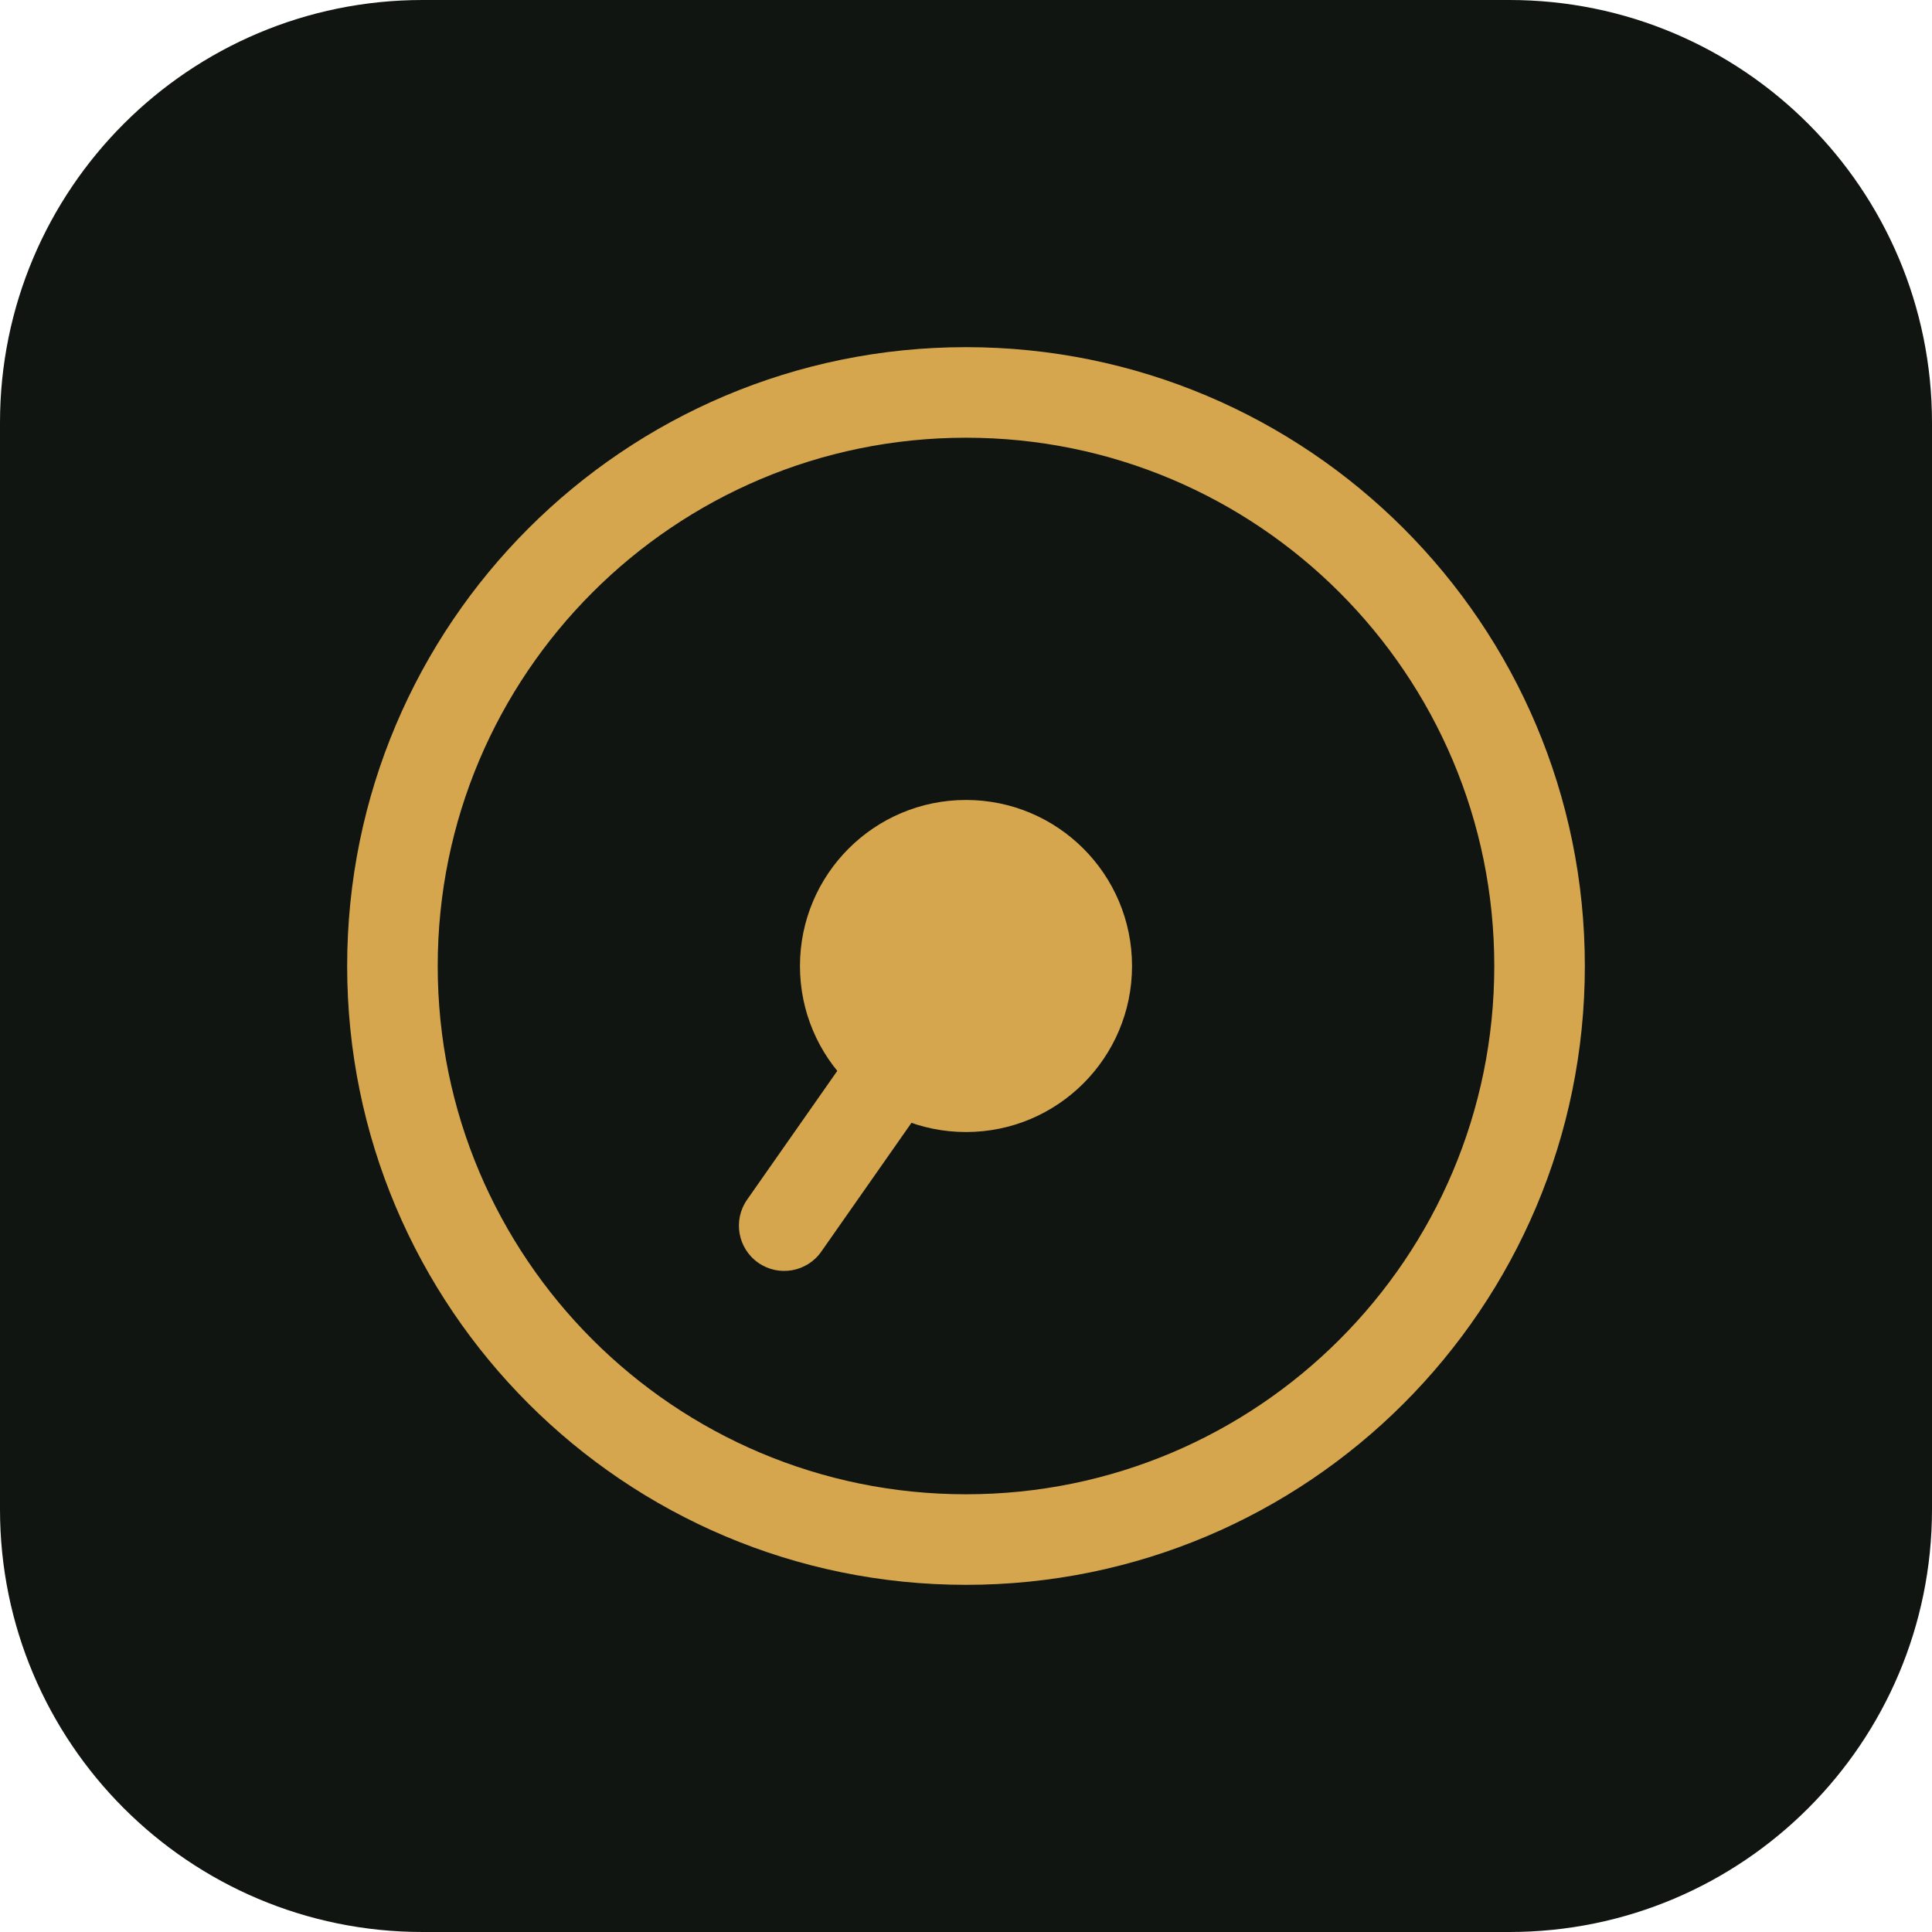
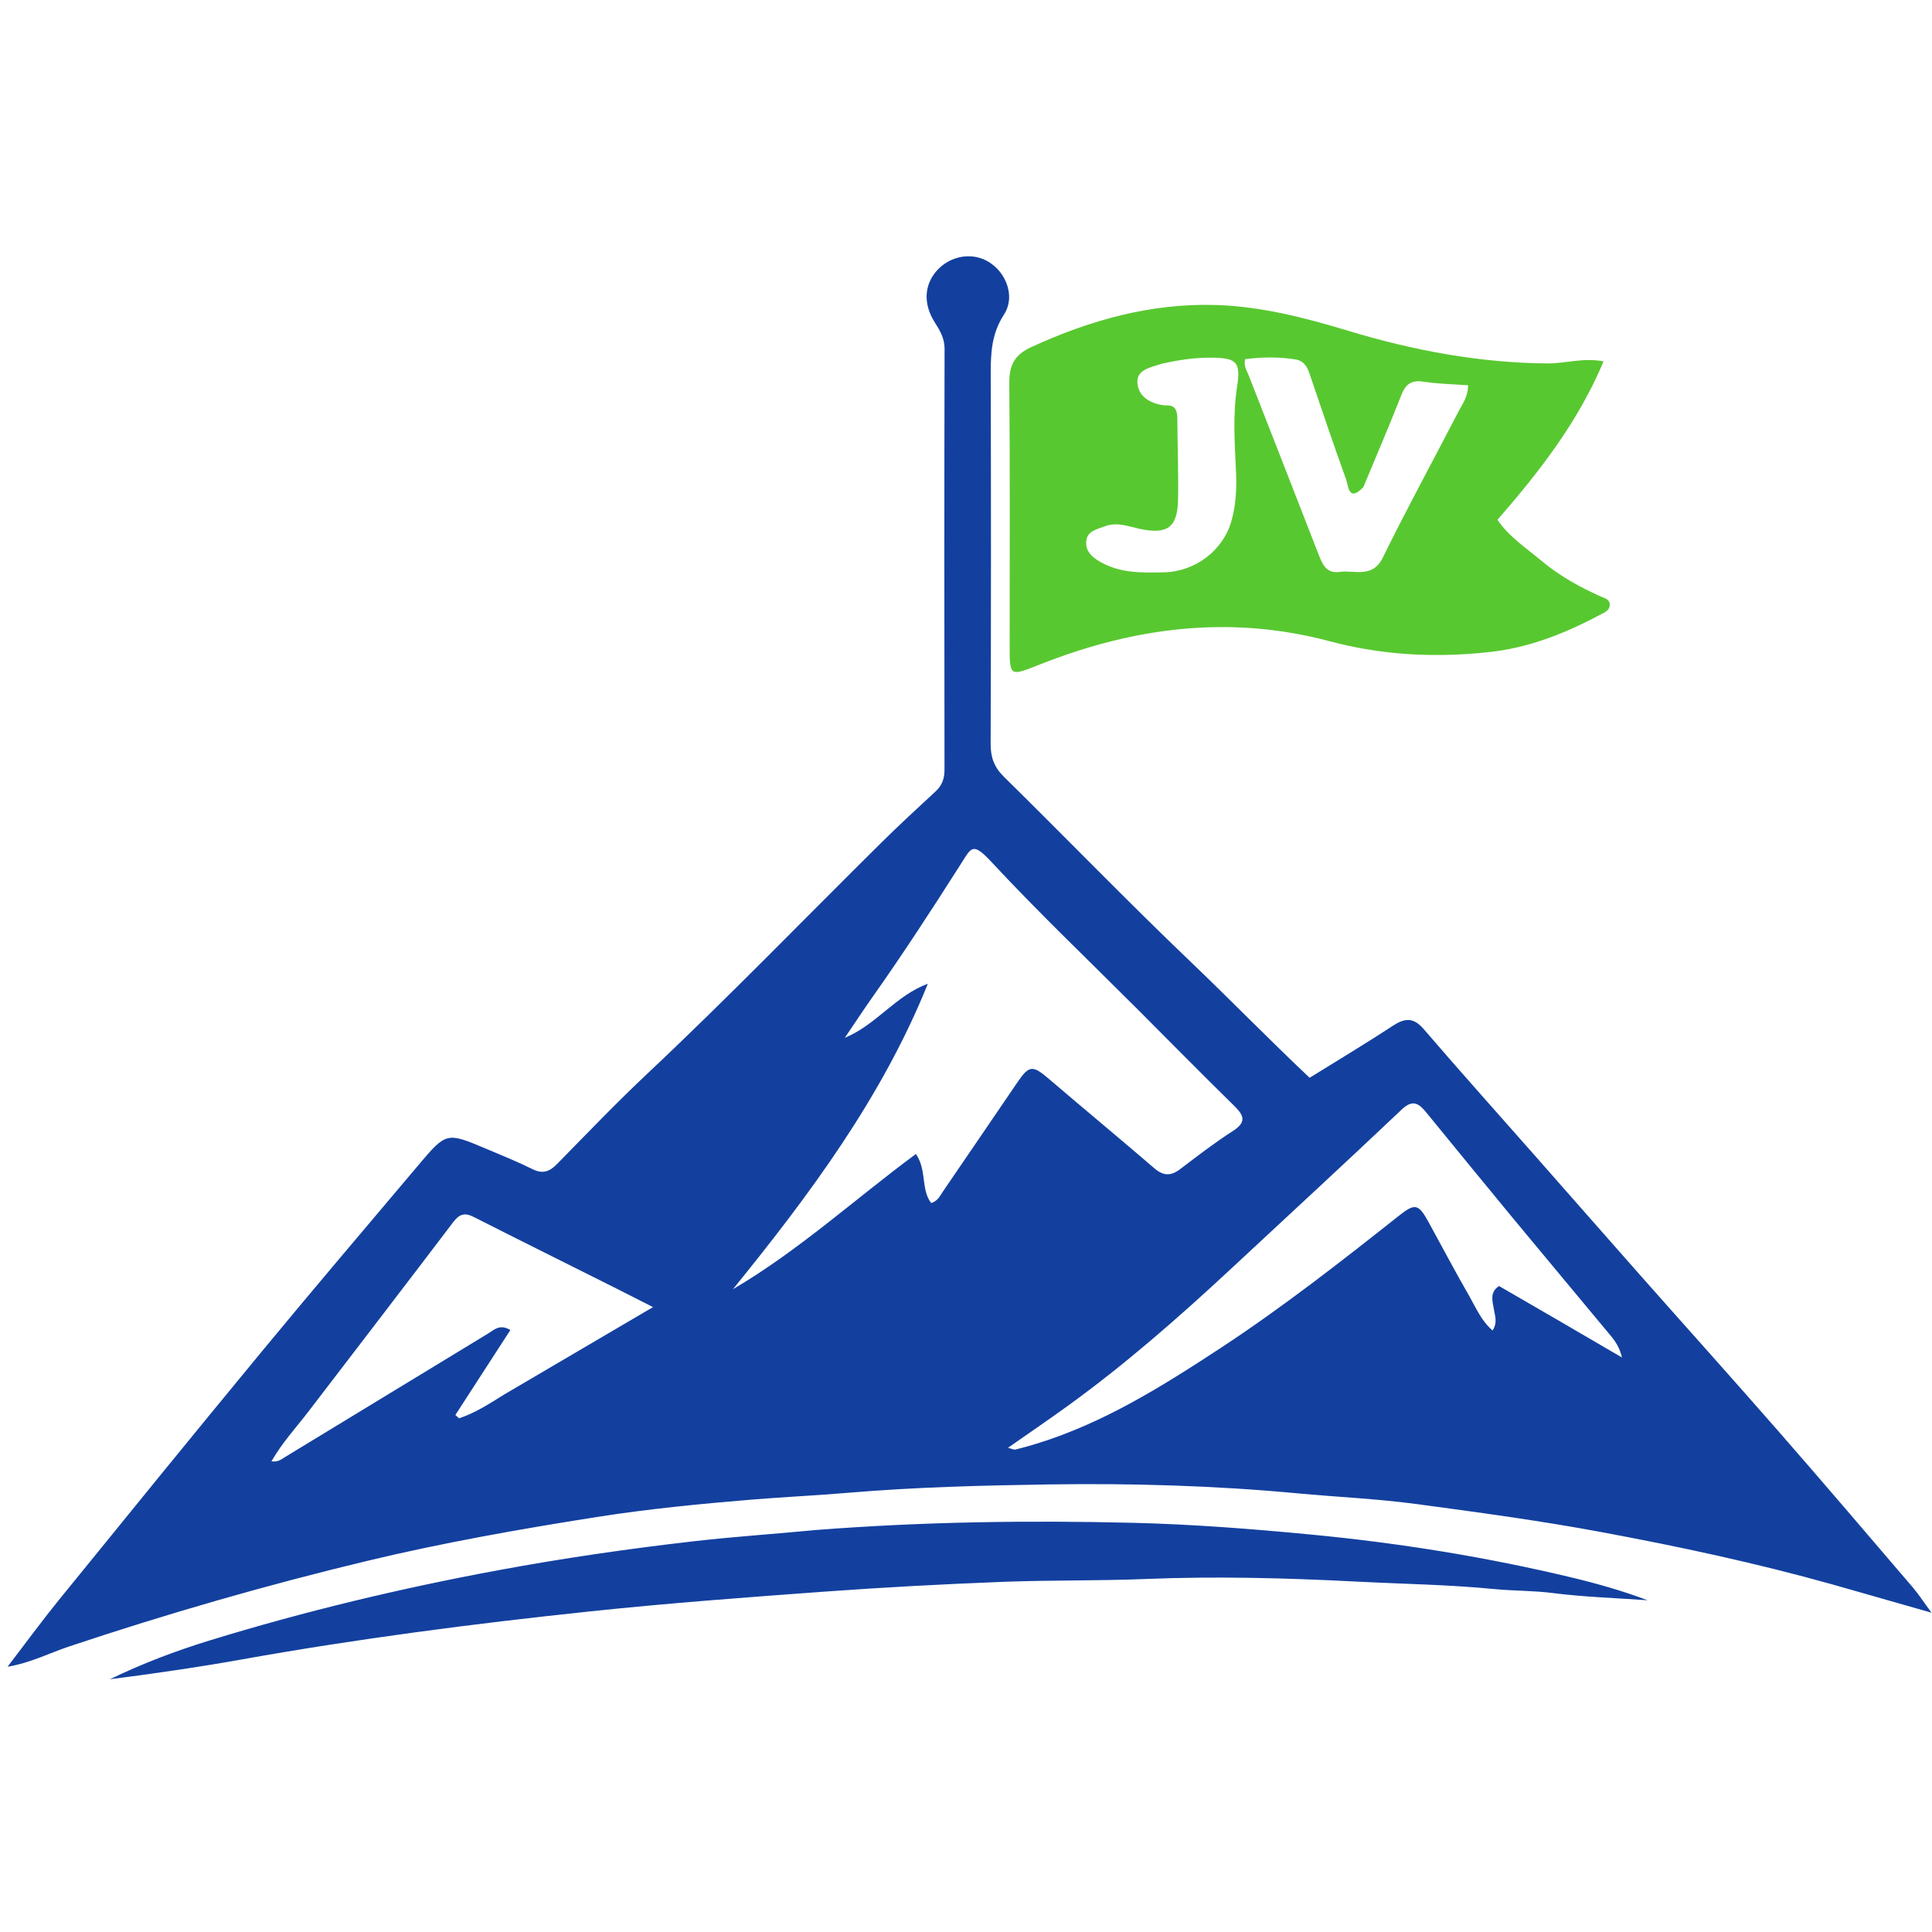
- <svg xmlns="http://www.w3.org/2000/svg" viewBox="0 0 64 64">
-   <rect width="64" height="64" rx="14" fill="#101511" />
-   <circle cx="32" cy="32" r="19" fill="none" stroke="#D6A64E" stroke-width="3" />
-   <circle cx="32" cy="32" r="5.5" fill="#D6A64E" />
-   <rect x="30.5" y="32" width="3" height="12" rx="1.5" fill="#D6A64E" transform="rotate(35 32 32)" />
+ <svg xmlns="http://www.w3.org/2000/svg" version="1.1" id="Layer_1" x="0px" y="0px" width="100%" viewBox="0 0 592 592" enable-background="new 0 0 592 592" xml:space="preserve">
+   <path fill="#58c830" opacity="1" stroke="none" d=" M455.677,199.88   C468.132,198.648 479.502,194.147 490.422,188.31   C491.713,187.62 493.336,187.064 493.253,185.203   C493.178,183.521 491.548,183.257 490.411,182.745   C484.016,179.866 477.881,176.467 472.521,171.989   C467.76,168.013 462.421,164.523 458.843,159.28   C471.902,144.311 483.684,129.062 491.359,110.733   C485.127,109.512 479.584,111.418 473.972,111.364   C453.228,111.164 433.069,107.383 413.269,101.404   C399.906,97.368 386.396,93.849 372.37,93.454   C352.543,92.896 333.99,98.105 316.065,106.32   C310.808,108.729 309.219,111.949 309.269,117.495   C309.509,144.138 309.376,170.785 309.377,197.431   C309.377,207.498 309.3,207.298 318.801,203.543   C347.585,192.166 376.999,188.375 407.389,196.478   C422.946,200.626 438.8,201.636 455.677,199.88 M417.759,149.258   C421.786,139.613 425.761,130.288 429.477,120.861   C430.817,117.459 432.758,116.409 436.356,116.969   C440.736,117.651 445.213,117.711 449.835,118.055   C449.913,121.496 448.023,123.932 446.696,126.501   C439.066,141.265 431.078,155.849 423.77,170.769   C420.53,177.385 415.08,174.582 410.415,175.246   C406.362,175.823 405.158,172.791 403.951,169.672   C396.873,151.394 389.692,133.156 382.572,114.895   C382.043,113.537 381.057,112.277 381.516,110.053   C386.57,109.421 391.75,109.276 396.975,110.141   C399.469,110.554 400.503,112.273 401.238,114.431   C404.932,125.271 408.571,136.131 412.469,146.898   C413.177,148.854 413.187,154.029 417.759,149.258  M355.955,111.467   C361.388,110.222 366.458,109.517 371.648,109.595   C379.058,109.707 380.206,111.132 379.058,118.565   C377.732,127.147 378.326,135.807 378.732,144.407   C378.977,149.61 378.733,154.679 377.343,159.616   C374.764,168.771 366.147,175.175 356.654,175.376   C349.985,175.517 343.342,175.688 337.228,172.217   C334.571,170.708 332.456,168.823 332.871,165.631   C333.252,162.702 336.012,162.239 338.373,161.315   C342.148,159.837 345.607,161.258 349.118,162.026   C357.593,163.88 360.808,161.699 360.976,153.132   C361.139,144.861 360.796,136.582 360.761,128.306   C360.75,125.765 360.124,124.017 357.141,124.23   C356.977,124.242 356.808,124.212 356.643,124.19   C352.454,123.651 348.857,121.549 348.525,117.365   C348.203,113.294 352.424,112.608 355.955,111.467 " />
+   <path fill="#13409f" opacity="1" stroke="none" d=" M561.709,485.56   C571.327,488.305 580.945,491.051 591.846,494.162   C589.374,490.803 587.854,488.439 586.044,486.324   C572.432,470.42 558.858,454.482 545.084,438.719   C530.981,422.579 516.647,406.64 502.446,390.584   C491.987,378.758 481.585,366.881 471.147,355.035   C459.507,341.825 447.749,328.717 436.277,315.363   C433.019,311.57 430.353,311.97 426.606,314.432   C418.319,319.878 409.798,324.966 401.29,330.251   C388.651,318.32 376.933,306.27 364.787,294.662   C345.398,276.134 326.746,256.836 307.623,238.025   C304.617,235.068 303.534,232.048 303.548,227.914   C303.679,190.09 303.677,152.266 303.577,114.442   C303.56,108.059 303.878,102.156 307.625,96.413   C311.54,90.413 307.782,81.917 301.029,79.316   C296.222,77.465 290.543,78.958 286.99,83.007   C283.202,87.325 282.86,93.115 286.379,98.7   C287.993,101.262 289.442,103.602 289.434,106.879   C289.34,149.868 289.355,192.858 289.412,235.847   C289.416,238.544 288.686,240.642 286.702,242.48   C281.095,247.674 275.467,252.852 270.034,258.226   C246.238,281.767 222.974,305.842 198.576,328.781   C188.991,337.793 179.877,347.31 170.661,356.707   C168.379,359.033 166.298,359.796 163.192,358.258   C158.578,355.974 153.789,354.035 149.04,352.033   C136.821,346.88 136.772,346.864 128.188,357.036   C112.125,376.073 95.977,395.041 80.118,414.246   C59.289,439.471 38.667,464.866 18.044,490.259   C12.798,496.72 7.886,503.452 2.315,510.719   C9.523,509.48 15.157,506.52 21.096,504.535   C51.2,494.478 81.646,485.69 112.519,478.284   C135.773,472.707 159.278,468.554 182.859,464.843   C198.566,462.371 214.419,460.823 230.286,459.513   C240.211,458.694 250.164,458.242 260.065,457.404   C280.442,455.68 300.88,455.167 321.262,454.858   C346.651,454.472 372.101,455.202 397.444,457.573   C409.658,458.716 421.949,459.238 434.093,460.873   C453.131,463.437 472.176,465.998 491.08,469.531   C514.569,473.921 537.912,478.889 561.709,485.56 M250.028,468.82   C237.482,470.033 224.907,470.855 212.373,472.294   C192.416,474.585 172.555,477.466 152.817,481.119   C122.895,486.657 93.323,493.727 64.227,502.668   C53.791,505.875 43.577,509.755 33.688,514.551   C47.331,512.812 60.893,510.84 74.377,508.431   C109.63,502.133 145.121,497.53 180.71,493.771   C204.614,491.246 228.602,489.459 252.58,487.711   C270.789,486.384 289.033,485.41 307.277,484.707   C321.898,484.145 336.534,484.424 351.178,483.829   C372.62,482.958 394.114,483.515 415.569,484.623   C429.666,485.351 443.812,485.548 457.845,486.914   C463.795,487.494 469.762,487.37 475.715,488.13   C485.367,489.363 495.139,489.658 504.86,490.349   C497.289,487.505 489.569,485.287 481.766,483.415   C455.451,477.103 428.82,472.813 401.859,470.228   C383.674,468.485 365.456,467.06 347.24,466.619   C315.134,465.841 283.005,466.267 250.028,468.82  M348.658,309.347   C358.674,319.384 368.383,329.235 378.254,338.921   C381.265,341.876 381.922,343.893 377.807,346.539   C372.224,350.129 366.937,354.196 361.649,358.222   C358.806,360.387 356.499,360.382 353.716,357.987   C343.014,348.775 332.129,339.776 321.4,330.597   C316.427,326.344 315.373,326.341 311.735,331.666   C304.141,342.783 296.596,353.934 288.978,365.033   C288.07,366.355 287.399,368.008 285.332,368.635   C282.105,364.457 284.083,358.618 280.65,353.602   C261.926,367.449 244.805,383.155 224.588,395.04   C248.062,366.089 270.205,336.402 284.304,301.451   C274.467,305.027 268.512,314.037 258.87,318.005   C261.676,313.865 264.413,309.676 267.299,305.592   C276.615,292.406 285.423,278.884 294.087,265.265   C297.754,259.502 297.914,257.787 304.059,264.394   C318.347,279.757 333.57,294.251 348.658,309.347  M459.339,394.064   C456.362,395.984 457.347,398.744 457.758,401.211   C458.108,403.313 458.904,405.31 457.356,407.685   C453.874,404.71 452.254,400.678 450.168,397.062   C445.851,389.581 441.836,381.926 437.671,374.357   C434.647,368.862 433.571,368.629 428.639,372.537   C410.804,386.666 392.871,400.69 373.84,413.17   C356.045,424.84 337.988,436.167 317.364,442.449   C315.302,443.076 313.226,443.66 311.134,444.176   C310.719,444.278 310.203,443.972 308.858,443.634   C315.273,439.145 321.219,435.097 327.046,430.885   C344.713,418.116 361.076,403.787 377.015,388.954   C394.539,372.645 412.148,356.425 429.525,339.962   C433.046,336.626 434.917,338.286 437.143,341.007   C445.976,351.803 454.786,362.619 463.674,373.369   C473.62,385.398 483.657,397.352 493.617,409.369   C495.085,411.141 496.348,413.083 496.996,415.96   C484.533,408.68 472.071,401.399 459.339,394.064  M154.33,427.397   C149.731,430.275 145.475,433.023 140.655,434.593   C140.28,434.255 139.906,433.917 139.531,433.579   C145.11,424.962 150.689,416.345 156.379,407.556   C153.152,405.569 151.389,407.51 149.538,408.634   C128.791,421.236 108.066,433.874 87.32,446.478   C86.237,447.137 85.201,448.092 83.181,447.77   C86.507,441.974 90.845,437.318 94.678,432.307   C109.413,413.043 124.205,393.822 138.86,374.497   C140.715,372.051 142.34,371.471 145.107,372.874   C159.625,380.236 174.205,387.474 188.759,394.765   C192.173,396.475 195.57,398.22 200.097,400.519   C184.47,409.697 169.558,418.455 154.33,427.397 " />
</svg>
